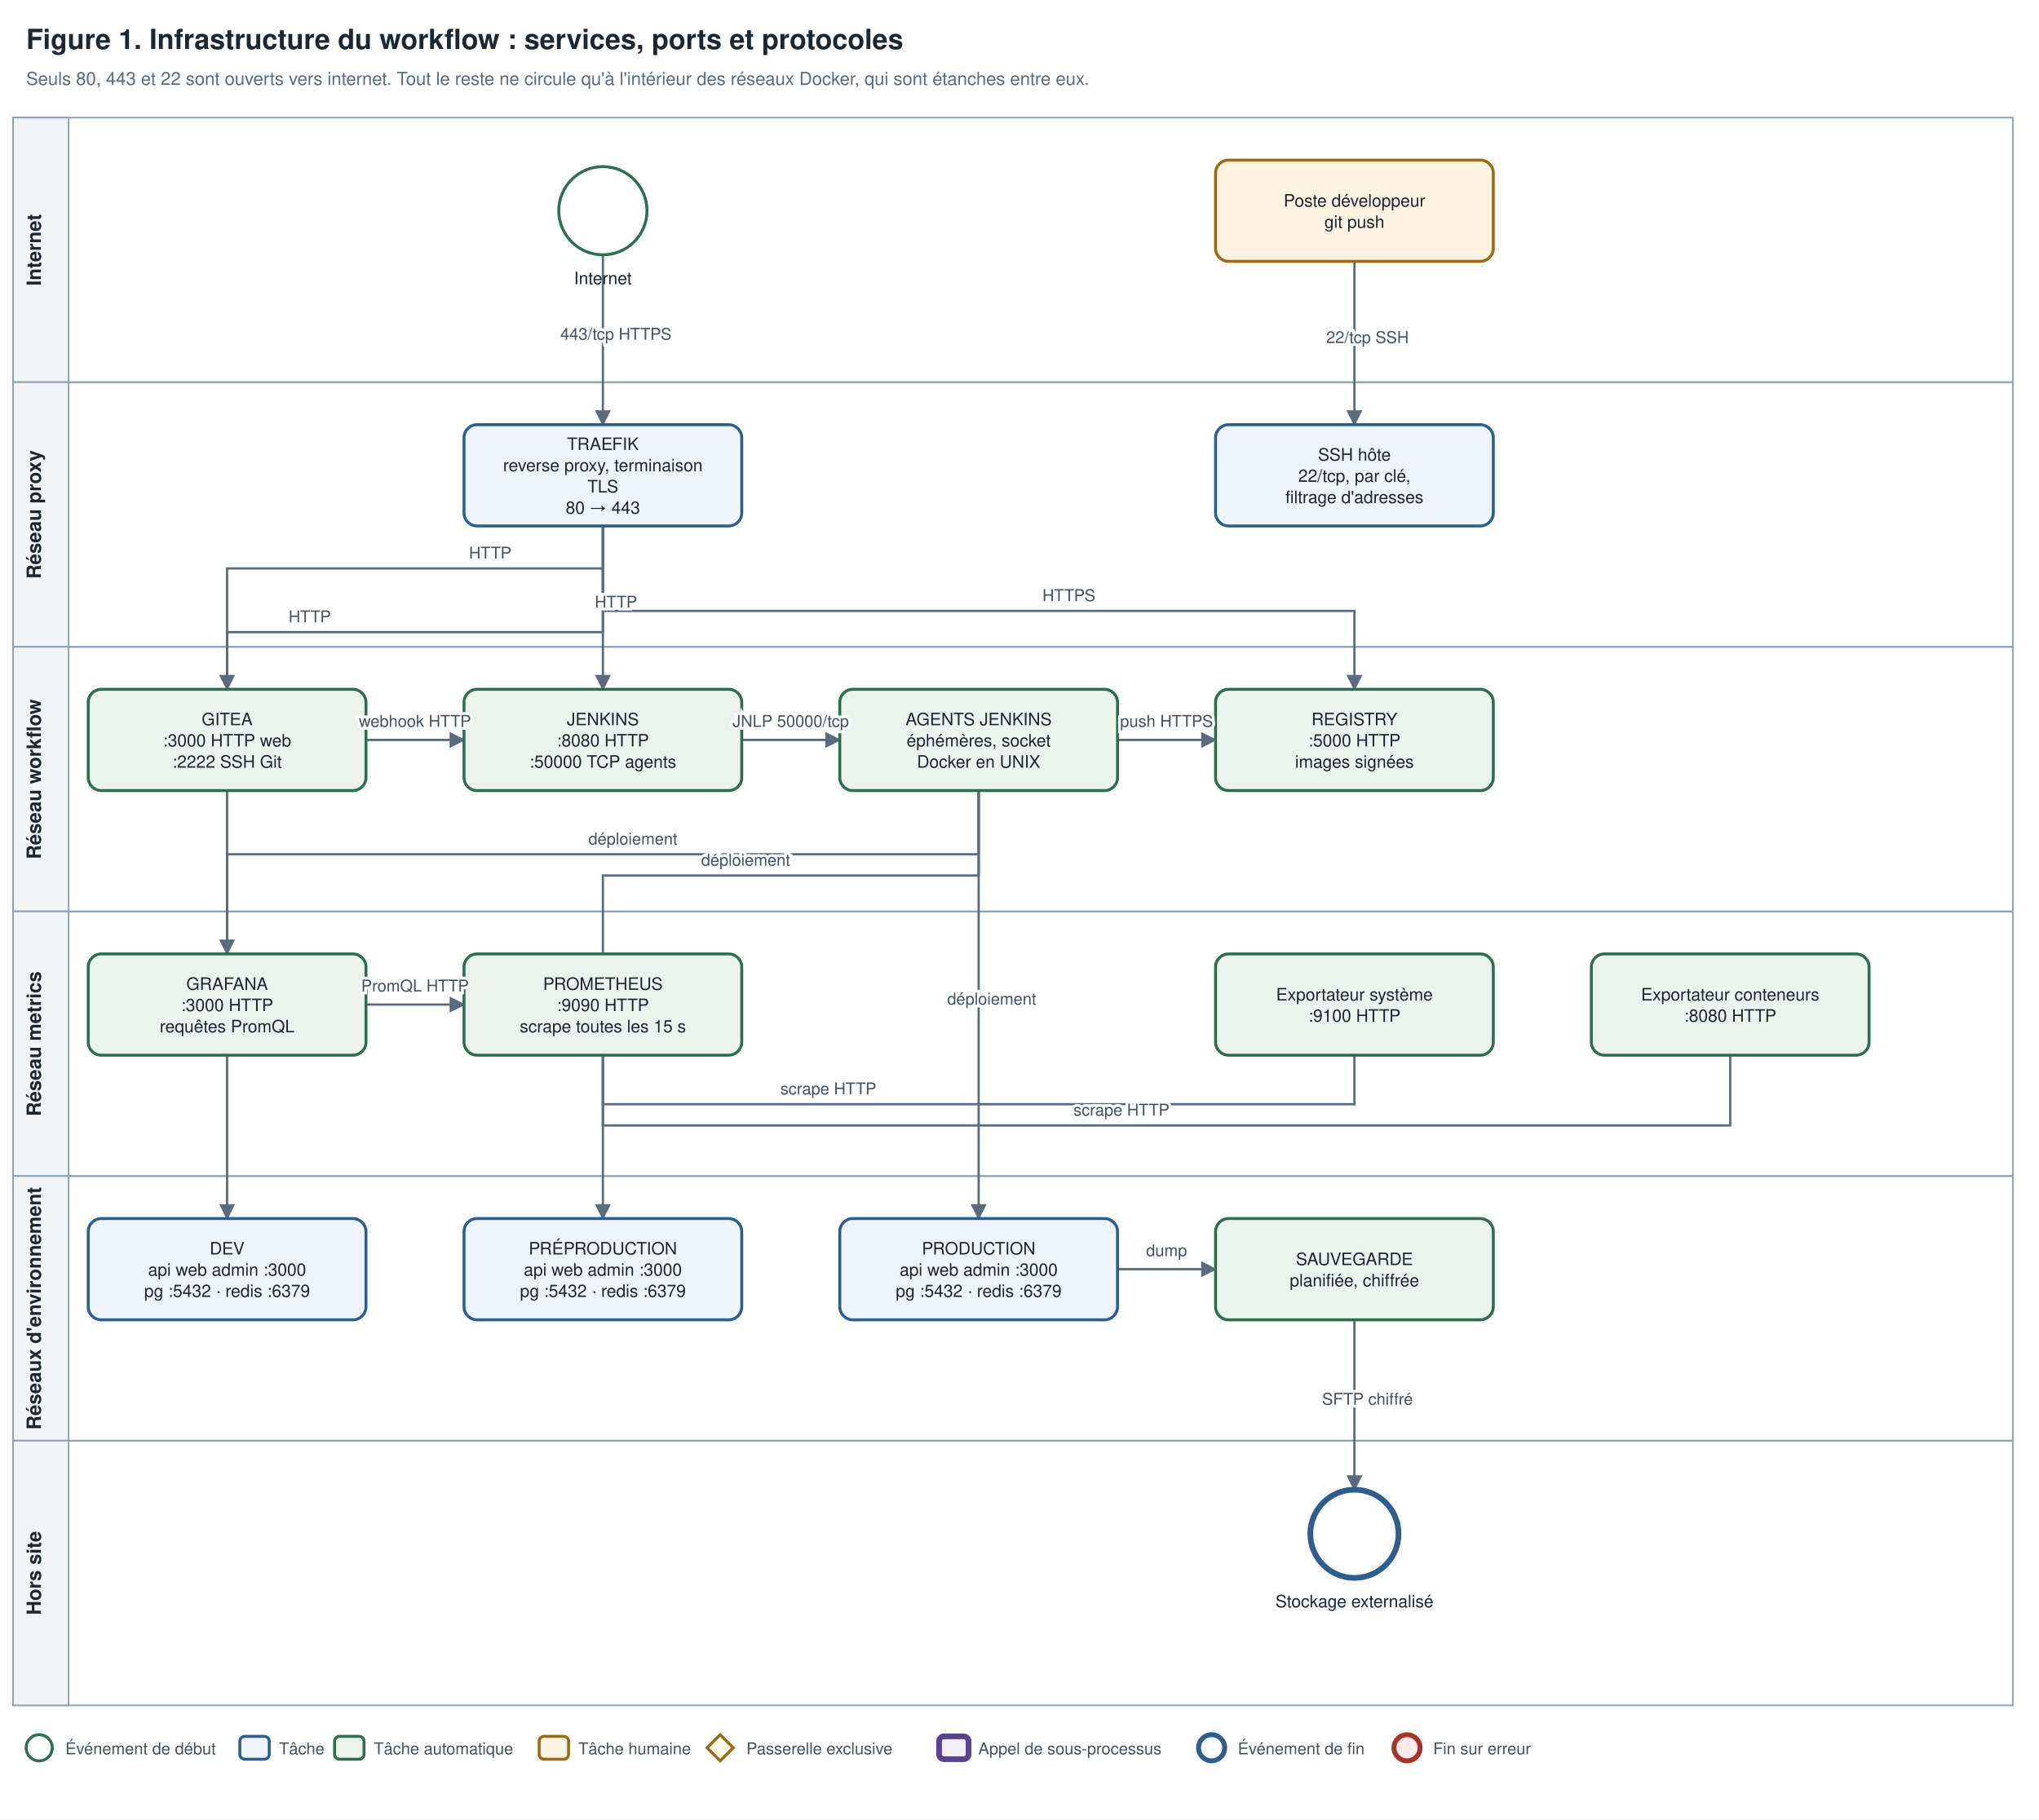
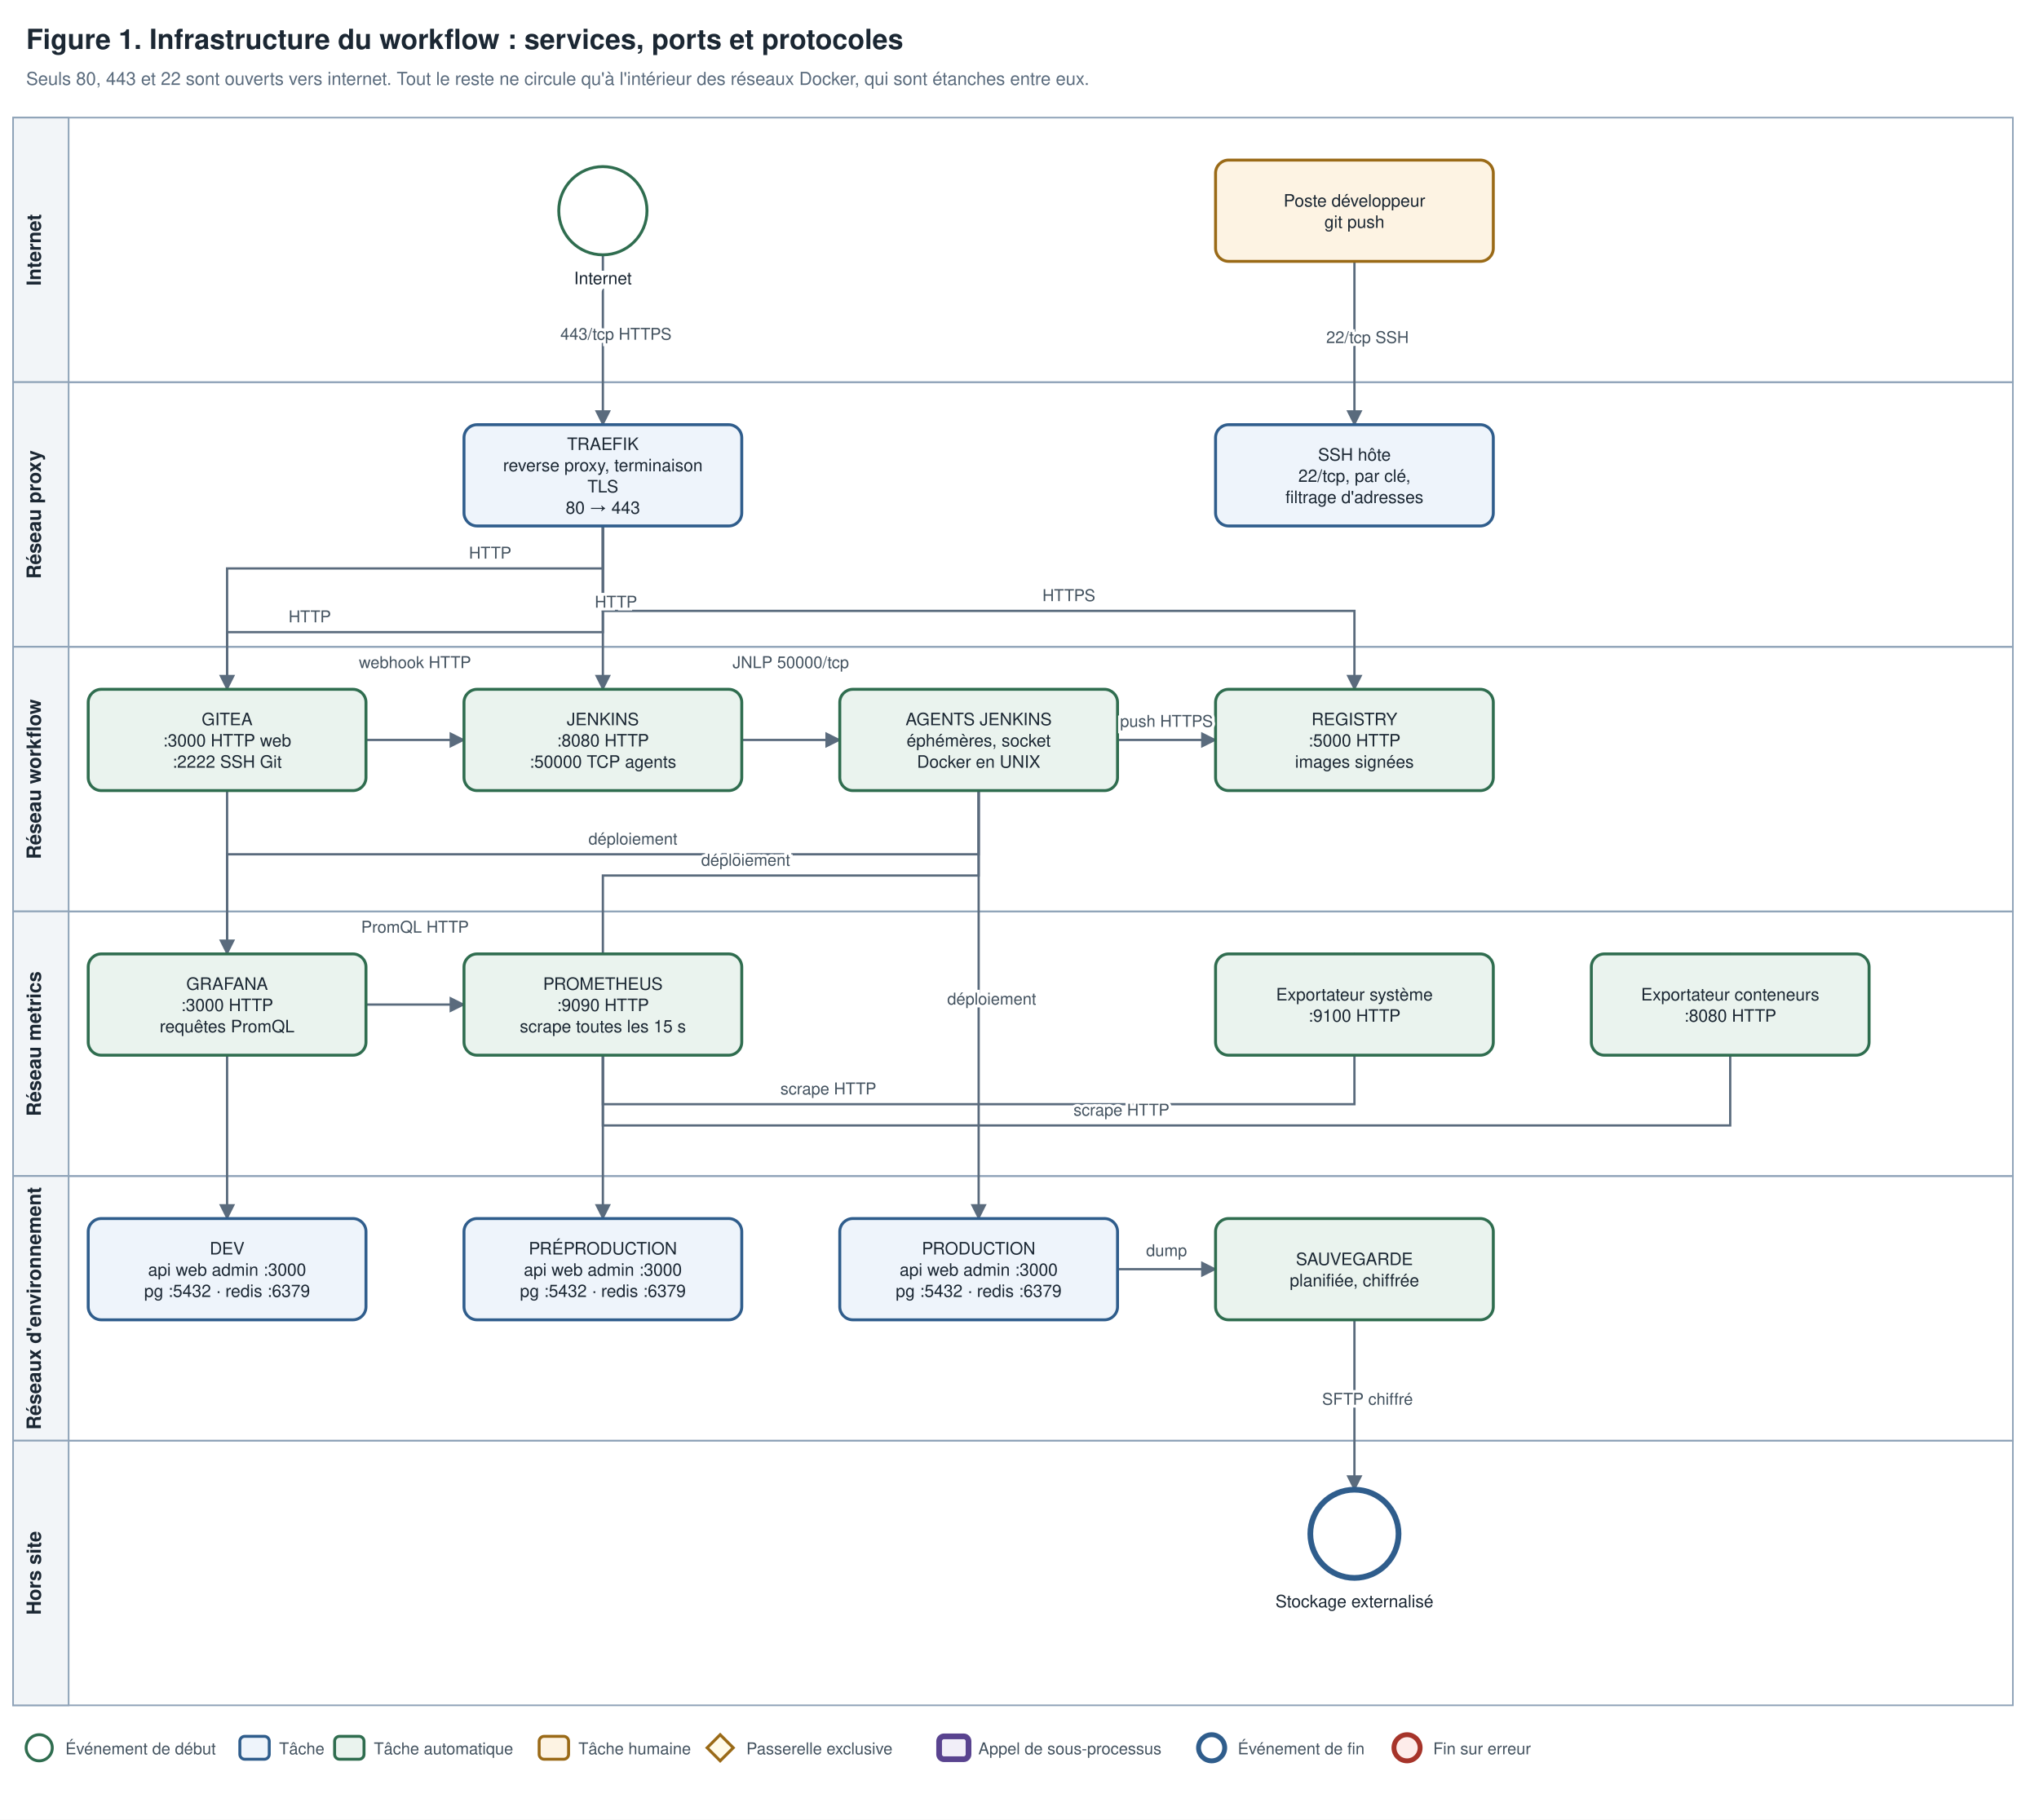
<svg xmlns="http://www.w3.org/2000/svg" width="1248" height="1114" viewBox="0 0 1248 1114" font-family="Helvetica, Arial, sans-serif">
  <rect width="1248" height="1114" fill="#ffffff" />
  <text x="16" y="30" font-size="17" font-weight="600" fill="#1b2733">Figure 1. Infrastructure du workflow : services, ports et protocoles</text>
  <text x="16" y="52" font-size="11" fill="#5a6b7d">Seuls 80, 443 et 22 sont ouverts vers internet. Tout le reste ne circule qu'à l'intérieur des réseaux Docker, qui sont étanches entre eux.</text>
  <rect x="8" y="72" width="1224" height="162" fill="none" stroke="#8fa3b8" />
  <rect x="8" y="72" width="34" height="162" fill="#f2f5f8" stroke="#8fa3b8" />
  <text x="25.0" y="153.0" font-size="12" font-weight="600" fill="#1b2733" text-anchor="middle" transform="rotate(-90 25.0 153.0)">Internet</text>
  <rect x="8" y="234" width="1224" height="162" fill="none" stroke="#8fa3b8" />
  <rect x="8" y="234" width="34" height="162" fill="#f2f5f8" stroke="#8fa3b8" />
  <text x="25.0" y="315.0" font-size="12" font-weight="600" fill="#1b2733" text-anchor="middle" transform="rotate(-90 25.0 315.0)">Réseau proxy</text>
  <rect x="8" y="396" width="1224" height="162" fill="none" stroke="#8fa3b8" />
  <rect x="8" y="396" width="34" height="162" fill="#f2f5f8" stroke="#8fa3b8" />
  <text x="25.0" y="477.0" font-size="12" font-weight="600" fill="#1b2733" text-anchor="middle" transform="rotate(-90 25.0 477.0)">Réseau workflow</text>
  <rect x="8" y="558" width="1224" height="162" fill="none" stroke="#8fa3b8" />
  <rect x="8" y="558" width="34" height="162" fill="#f2f5f8" stroke="#8fa3b8" />
  <text x="25.0" y="639.0" font-size="12" font-weight="600" fill="#1b2733" text-anchor="middle" transform="rotate(-90 25.0 639.0)">Réseau metrics</text>
  <rect x="8" y="720" width="1224" height="162" fill="none" stroke="#8fa3b8" />
  <rect x="8" y="720" width="34" height="162" fill="#f2f5f8" stroke="#8fa3b8" />
  <text x="25.0" y="801.0" font-size="12" font-weight="600" fill="#1b2733" text-anchor="middle" transform="rotate(-90 25.0 801.0)">Réseaux d'environnement</text>
  <rect x="8" y="882" width="1224" height="162" fill="none" stroke="#8fa3b8" />
  <rect x="8" y="882" width="34" height="162" fill="#f2f5f8" stroke="#8fa3b8" />
  <text x="25.0" y="963.0" font-size="12" font-weight="600" fill="#1b2733" text-anchor="middle" transform="rotate(-90 25.0 963.0)">Hors site</text>
  <path d="M 369.0 156.0 L 369.0 260.0" fill="none" stroke="#5a6b7d" stroke-width="1.4" marker-end="url(#a)" />
  <path d="M 829.0 160.0 L 829.0 260.0" fill="none" stroke="#5a6b7d" stroke-width="1.4" marker-end="url(#a)" />
  <path d="M 369.0 322.0 L 369.0 348.0 L 139.0 348.0 L 139.0 422.0" fill="none" stroke="#5a6b7d" stroke-width="1.4" marker-end="url(#a)" />
  <path d="M 369.0 322.0 L 369.0 422.0" fill="none" stroke="#5a6b7d" stroke-width="1.4" marker-end="url(#a)" />
  <path d="M 369.0 322.0 L 369.0 374.0 L 829.0 374.0 L 829.0 422.0" fill="none" stroke="#5a6b7d" stroke-width="1.4" marker-end="url(#a)" />
  <path d="M 369.0 322.0 L 369.0 387.0 L 139.0 387.0 L 139.0 584.0" fill="none" stroke="#5a6b7d" stroke-width="1.4" marker-end="url(#a)" />
  <path d="M 224.0 453.0 L 284.0 453.0" fill="none" stroke="#5a6b7d" stroke-width="1.4" marker-end="url(#a)" />
  <path d="M 454.0 453.0 L 514.0 453.0" fill="none" stroke="#5a6b7d" stroke-width="1.4" marker-end="url(#a)" />
  <path d="M 684.0 453.0 L 744.0 453.0" fill="none" stroke="#5a6b7d" stroke-width="1.4" marker-end="url(#a)" />
  <path d="M 369.0 646.0 L 369.0 676.0 L 829.0 676.0 L 829.0 584.0" fill="none" stroke="#5a6b7d" stroke-width="1.4" marker-end="url(#a)" />
  <path d="M 369.0 646.0 L 369.0 689.0 L 1059.0 689.0 L 1059.0 584.0" fill="none" stroke="#5a6b7d" stroke-width="1.4" marker-end="url(#a)" />
  <path d="M 224.0 615.0 L 284.0 615.0" fill="none" stroke="#5a6b7d" stroke-width="1.4" marker-end="url(#a)" />
  <path d="M 599.0 484.0 L 599.0 523.0 L 139.0 523.0 L 139.0 746.0" fill="none" stroke="#5a6b7d" stroke-width="1.4" marker-end="url(#a)" />
  <path d="M 599.0 484.0 L 599.0 536.0 L 369.0 536.0 L 369.0 746.0" fill="none" stroke="#5a6b7d" stroke-width="1.4" marker-end="url(#a)" />
  <path d="M 599.0 484.0 L 599.0 746.0" fill="none" stroke="#5a6b7d" stroke-width="1.4" marker-end="url(#a)" />
  <path d="M 684.0 777.0 L 744.0 777.0" fill="none" stroke="#5a6b7d" stroke-width="1.4" marker-end="url(#a)" />
  <path d="M 829.0 808.0 L 829.0 912.0" fill="none" stroke="#5a6b7d" stroke-width="1.4" marker-end="url(#a)" />
  <circle cx="369.0" cy="129.0" r="27.0" fill="#ffffff" stroke="#2f6d4f" stroke-width="1.8" />
-   <text x="369.0" y="174.0" font-size="10.5" fill="#1b2733" text-anchor="middle">Internet</text>
+   <text x="369.0" y="174.0" font-size="10.5" fill="#1b2733" text-anchor="middle" paint-order="stroke" stroke="#ffffff" stroke-width="5.5">Internet</text>
  <rect x="744.0" y="98.0" width="170" height="62" rx="8" fill="#fdf3e3" stroke="#9a6a17" stroke-width="1.8" />
  <text x="829.0" y="126.5" font-size="10.5" fill="#1b2733" text-anchor="middle">Poste développeur</text>
  <text x="829.0" y="139.5" font-size="10.5" fill="#1b2733" text-anchor="middle">git push</text>
  <rect x="284.0" y="260.0" width="170" height="62" rx="8" fill="#eef4fb" stroke="#2f5d8c" stroke-width="1.8" />
  <text x="369.0" y="275.5" font-size="10.5" fill="#1b2733" text-anchor="middle">TRAEFIK</text>
  <text x="369.0" y="288.5" font-size="10.5" fill="#1b2733" text-anchor="middle">reverse proxy, terminaison</text>
  <text x="369.0" y="301.5" font-size="10.5" fill="#1b2733" text-anchor="middle">TLS</text>
  <text x="369.0" y="314.5" font-size="10.5" fill="#1b2733" text-anchor="middle">80 → 443</text>
  <rect x="744.0" y="260.0" width="170" height="62" rx="8" fill="#eef4fb" stroke="#2f5d8c" stroke-width="1.8" />
  <text x="829.0" y="282.0" font-size="10.5" fill="#1b2733" text-anchor="middle">SSH hôte</text>
  <text x="829.0" y="295.0" font-size="10.5" fill="#1b2733" text-anchor="middle">22/tcp, par clé,</text>
  <text x="829.0" y="308.0" font-size="10.5" fill="#1b2733" text-anchor="middle">filtrage d'adresses</text>
  <rect x="54.0" y="422.0" width="170" height="62" rx="8" fill="#eaf3ee" stroke="#2f6d4f" stroke-width="1.8" />
  <text x="139.0" y="444.0" font-size="10.5" fill="#1b2733" text-anchor="middle">GITEA</text>
  <text x="139.0" y="457.0" font-size="10.5" fill="#1b2733" text-anchor="middle">:3000 HTTP web</text>
  <text x="139.0" y="470.0" font-size="10.5" fill="#1b2733" text-anchor="middle">:2222 SSH Git</text>
  <rect x="284.0" y="422.0" width="170" height="62" rx="8" fill="#eaf3ee" stroke="#2f6d4f" stroke-width="1.8" />
  <text x="369.0" y="444.0" font-size="10.5" fill="#1b2733" text-anchor="middle">JENKINS</text>
  <text x="369.0" y="457.0" font-size="10.5" fill="#1b2733" text-anchor="middle">:8080 HTTP</text>
  <text x="369.0" y="470.0" font-size="10.5" fill="#1b2733" text-anchor="middle">:50000 TCP agents</text>
  <rect x="514.0" y="422.0" width="170" height="62" rx="8" fill="#eaf3ee" stroke="#2f6d4f" stroke-width="1.8" />
  <text x="599.0" y="444.0" font-size="10.5" fill="#1b2733" text-anchor="middle">AGENTS JENKINS</text>
  <text x="599.0" y="457.0" font-size="10.5" fill="#1b2733" text-anchor="middle">éphémères, socket</text>
  <text x="599.0" y="470.0" font-size="10.5" fill="#1b2733" text-anchor="middle">Docker en UNIX</text>
  <rect x="744.0" y="422.0" width="170" height="62" rx="8" fill="#eaf3ee" stroke="#2f6d4f" stroke-width="1.8" />
  <text x="829.0" y="444.0" font-size="10.5" fill="#1b2733" text-anchor="middle">REGISTRY</text>
  <text x="829.0" y="457.0" font-size="10.5" fill="#1b2733" text-anchor="middle">:5000 HTTP</text>
  <text x="829.0" y="470.0" font-size="10.5" fill="#1b2733" text-anchor="middle">images signées</text>
  <rect x="284.0" y="584.0" width="170" height="62" rx="8" fill="#eaf3ee" stroke="#2f6d4f" stroke-width="1.8" />
  <text x="369.0" y="606.0" font-size="10.5" fill="#1b2733" text-anchor="middle">PROMETHEUS</text>
  <text x="369.0" y="619.0" font-size="10.5" fill="#1b2733" text-anchor="middle">:9090 HTTP</text>
  <text x="369.0" y="632.0" font-size="10.5" fill="#1b2733" text-anchor="middle">scrape toutes les 15 s</text>
  <rect x="54.0" y="584.0" width="170" height="62" rx="8" fill="#eaf3ee" stroke="#2f6d4f" stroke-width="1.8" />
  <text x="139.0" y="606.0" font-size="10.5" fill="#1b2733" text-anchor="middle">GRAFANA</text>
  <text x="139.0" y="619.0" font-size="10.5" fill="#1b2733" text-anchor="middle">:3000 HTTP</text>
  <text x="139.0" y="632.0" font-size="10.5" fill="#1b2733" text-anchor="middle">requêtes PromQL</text>
  <rect x="744.0" y="584.0" width="170" height="62" rx="8" fill="#eaf3ee" stroke="#2f6d4f" stroke-width="1.8" />
  <text x="829.0" y="612.5" font-size="10.5" fill="#1b2733" text-anchor="middle">Exportateur système</text>
  <text x="829.0" y="625.5" font-size="10.5" fill="#1b2733" text-anchor="middle">:9100 HTTP</text>
  <rect x="974.0" y="584.0" width="170" height="62" rx="8" fill="#eaf3ee" stroke="#2f6d4f" stroke-width="1.8" />
  <text x="1059.0" y="612.5" font-size="10.5" fill="#1b2733" text-anchor="middle">Exportateur conteneurs</text>
  <text x="1059.0" y="625.5" font-size="10.5" fill="#1b2733" text-anchor="middle">:8080 HTTP</text>
  <rect x="54.0" y="746.0" width="170" height="62" rx="8" fill="#eef4fb" stroke="#2f5d8c" stroke-width="1.8" />
  <text x="139.0" y="768.0" font-size="10.5" fill="#1b2733" text-anchor="middle">DEV</text>
  <text x="139.0" y="781.0" font-size="10.5" fill="#1b2733" text-anchor="middle">api web admin :3000</text>
  <text x="139.0" y="794.0" font-size="10.5" fill="#1b2733" text-anchor="middle">pg :5432 · redis :6379</text>
  <rect x="284.0" y="746.0" width="170" height="62" rx="8" fill="#eef4fb" stroke="#2f5d8c" stroke-width="1.8" />
  <text x="369.0" y="768.0" font-size="10.5" fill="#1b2733" text-anchor="middle">PRÉPRODUCTION</text>
  <text x="369.0" y="781.0" font-size="10.5" fill="#1b2733" text-anchor="middle">api web admin :3000</text>
  <text x="369.0" y="794.0" font-size="10.5" fill="#1b2733" text-anchor="middle">pg :5432 · redis :6379</text>
  <rect x="514.0" y="746.0" width="170" height="62" rx="8" fill="#eef4fb" stroke="#2f5d8c" stroke-width="1.8" />
  <text x="599.0" y="768.0" font-size="10.5" fill="#1b2733" text-anchor="middle">PRODUCTION</text>
  <text x="599.0" y="781.0" font-size="10.5" fill="#1b2733" text-anchor="middle">api web admin :3000</text>
  <text x="599.0" y="794.0" font-size="10.5" fill="#1b2733" text-anchor="middle">pg :5432 · redis :6379</text>
  <rect x="744.0" y="746.0" width="170" height="62" rx="8" fill="#eaf3ee" stroke="#2f6d4f" stroke-width="1.8" />
  <text x="829.0" y="774.5" font-size="10.5" fill="#1b2733" text-anchor="middle">SAUVEGARDE</text>
  <text x="829.0" y="787.5" font-size="10.5" fill="#1b2733" text-anchor="middle">planifiée, chiffrée</text>
  <circle cx="829.0" cy="939.0" r="27.0" fill="#ffffff" stroke="#2f5d8c" stroke-width="3.5" />
-   <text x="829.0" y="984.0" font-size="10.5" fill="#1b2733" text-anchor="middle">Stockage externalisé</text>
+   <text x="829.0" y="984.0" font-size="10.5" fill="#1b2733" text-anchor="middle" paint-order="stroke" stroke="#ffffff" stroke-width="5.5">Stockage externalisé</text>
  <text x="377.0" y="208.0" font-size="10" fill="#43525f" text-anchor="middle" paint-order="stroke" stroke="#ffffff" stroke-width="3.5">443/tcp HTTPS</text>
  <text x="837.0" y="210.0" font-size="10" fill="#43525f" text-anchor="middle" paint-order="stroke" stroke="#ffffff" stroke-width="3.5">22/tcp SSH</text>
  <text x="300.0" y="342.0" font-size="10" fill="#43525f" text-anchor="middle" paint-order="stroke" stroke="#ffffff" stroke-width="3.5">HTTP</text>
  <text x="377.0" y="372.0" font-size="10" fill="#43525f" text-anchor="middle" paint-order="stroke" stroke="#ffffff" stroke-width="3.5">HTTP</text>
  <text x="654.2" y="368.0" font-size="10" fill="#43525f" text-anchor="middle" paint-order="stroke" stroke="#ffffff" stroke-width="3.5">HTTPS</text>
  <text x="189.6" y="381.0" font-size="10" fill="#43525f" text-anchor="middle" paint-order="stroke" stroke="#ffffff" stroke-width="3.5">HTTP</text>
-   <text x="254.0" y="445.0" font-size="10" fill="#43525f" text-anchor="middle" paint-order="stroke" stroke="#ffffff" stroke-width="3.5">webhook HTTP</text>
-   <text x="484.0" y="445.0" font-size="10" fill="#43525f" text-anchor="middle" paint-order="stroke" stroke="#ffffff" stroke-width="3.5">JNLP 50000/tcp</text>
+   <text x="254.0" y="409.0" font-size="10" fill="#43525f" text-anchor="middle" paint-order="stroke" stroke="#ffffff" stroke-width="3.5">webhook HTTP</text>
+   <text x="484.0" y="409.0" font-size="10" fill="#43525f" text-anchor="middle" paint-order="stroke" stroke="#ffffff" stroke-width="3.5">JNLP 50000/tcp</text>
  <text x="714.0" y="445.0" font-size="10" fill="#43525f" text-anchor="middle" paint-order="stroke" stroke="#ffffff" stroke-width="3.5">push HTTPS</text>
  <text x="507.0" y="670.0" font-size="10" fill="#43525f" text-anchor="middle" paint-order="stroke" stroke="#ffffff" stroke-width="3.5">scrape HTTP</text>
  <text x="686.4" y="683.0" font-size="10" fill="#43525f" text-anchor="middle" paint-order="stroke" stroke="#ffffff" stroke-width="3.5">scrape HTTP</text>
-   <text x="254.0" y="607.0" font-size="10" fill="#43525f" text-anchor="middle" paint-order="stroke" stroke="#ffffff" stroke-width="3.5">PromQL HTTP</text>
+   <text x="254.0" y="571.0" font-size="10" fill="#43525f" text-anchor="middle" paint-order="stroke" stroke="#ffffff" stroke-width="3.5">PromQL HTTP</text>
  <text x="387.4" y="517.0" font-size="10" fill="#43525f" text-anchor="middle" paint-order="stroke" stroke="#ffffff" stroke-width="3.5">déploiement</text>
  <text x="456.4" y="530.0" font-size="10" fill="#43525f" text-anchor="middle" paint-order="stroke" stroke="#ffffff" stroke-width="3.5">déploiement</text>
  <text x="607.0" y="615.0" font-size="10" fill="#43525f" text-anchor="middle" paint-order="stroke" stroke="#ffffff" stroke-width="3.5">déploiement</text>
  <text x="714.0" y="769.0" font-size="10" fill="#43525f" text-anchor="middle" paint-order="stroke" stroke="#ffffff" stroke-width="3.5">dump</text>
  <text x="837.0" y="860.0" font-size="10" fill="#43525f" text-anchor="middle" paint-order="stroke" stroke="#ffffff" stroke-width="3.5">SFTP chiffré</text>
  <circle cx="24" cy="1070" r="8" fill="#ffffff" stroke="#2f6d4f" stroke-width="1.8" />
  <text x="40" y="1074" font-size="10" fill="#43525f">Événement de début</text>
  <rect x="146.8" y="1063" width="18" height="14" rx="3" fill="#eef4fb" stroke="#2f5d8c" stroke-width="1.8" />
  <text x="170.8" y="1074" font-size="10" fill="#43525f">Tâche</text>
  <rect x="204.8" y="1063" width="18" height="14" rx="3" fill="#eaf3ee" stroke="#2f6d4f" stroke-width="1.8" />
  <text x="228.8" y="1074" font-size="10" fill="#43525f">Tâche automatique</text>
  <rect x="330.0" y="1063" width="18" height="14" rx="3" fill="#fdf3e3" stroke="#9a6a17" stroke-width="1.8" />
  <text x="354.0" y="1074" font-size="10" fill="#43525f">Tâche humaine</text>
  <polygon points="440.8,1062 448.8,1070 440.8,1078 432.8,1070" fill="#fffbe9" stroke="#9a6a17" stroke-width="1.8" />
  <text x="456.8" y="1074" font-size="10" fill="#43525f">Passerelle exclusive</text>
  <rect x="574.8" y="1063" width="18" height="14" rx="3" fill="#f1eef8" stroke="#59438f" stroke-width="3.5" />
  <text x="598.8" y="1074" font-size="10" fill="#43525f">Appel de sous-processus</text>
  <circle cx="741.6" cy="1070" r="8" fill="#ffffff" stroke="#2f5d8c" stroke-width="3" />
  <text x="757.6" y="1074" font-size="10" fill="#43525f">Événement de fin</text>
  <circle cx="861.2" cy="1070" r="8" fill="#fdecea" stroke="#a6342a" stroke-width="3" />
  <text x="877.2" y="1074" font-size="10" fill="#43525f">Fin sur erreur</text>
  <defs>
    <marker id="a" viewBox="0 0 10 10" refX="9" refY="5" markerWidth="7" markerHeight="7" orient="auto-start-reverse">
      <path d="M 0 0 L 10 5 L 0 10 z" fill="#5a6b7d" />
    </marker>
  </defs>
</svg>
